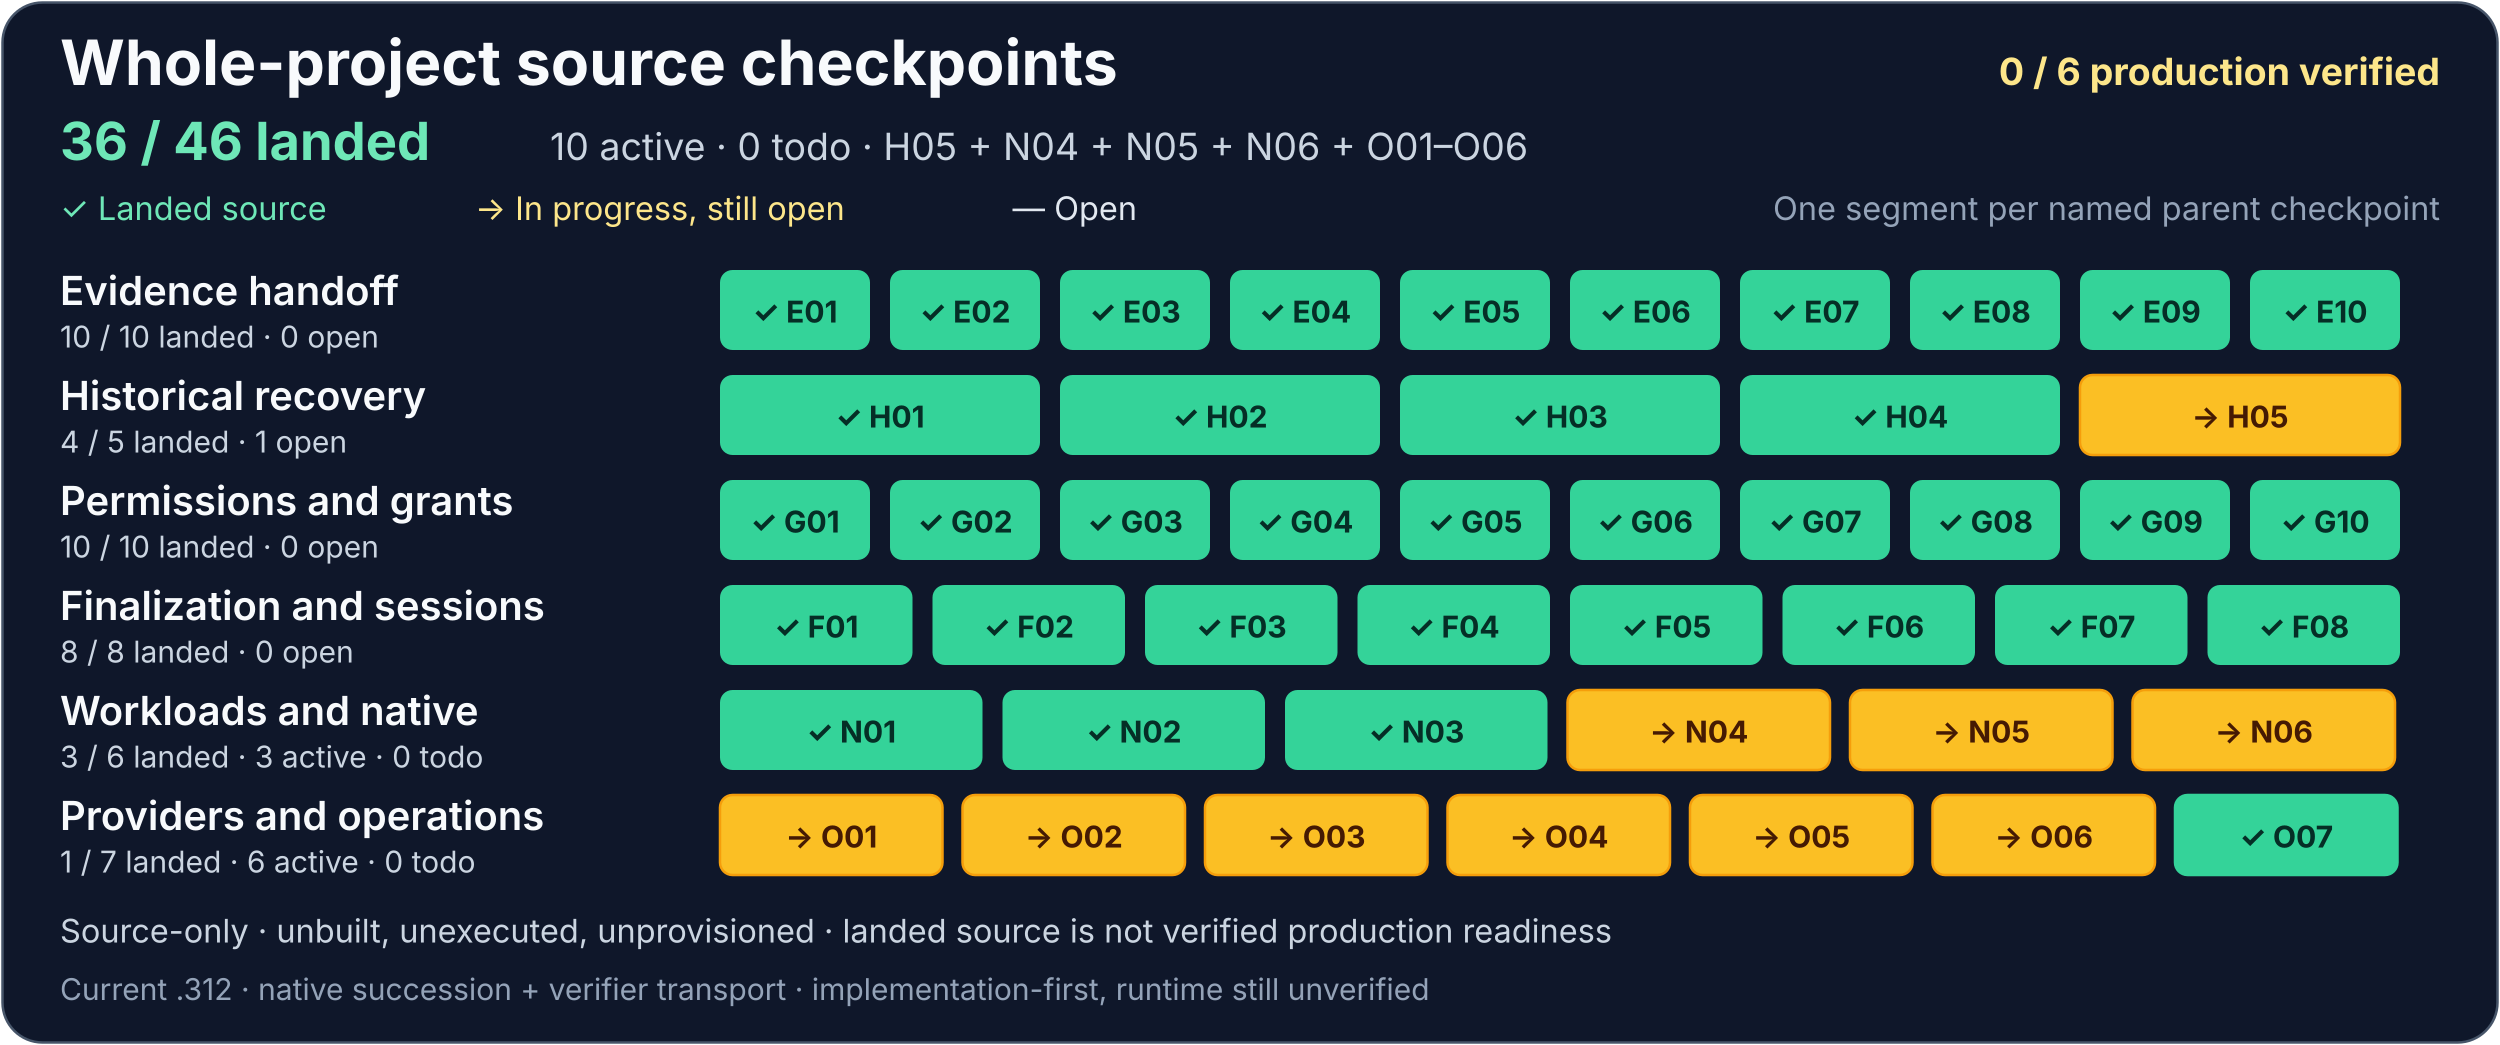
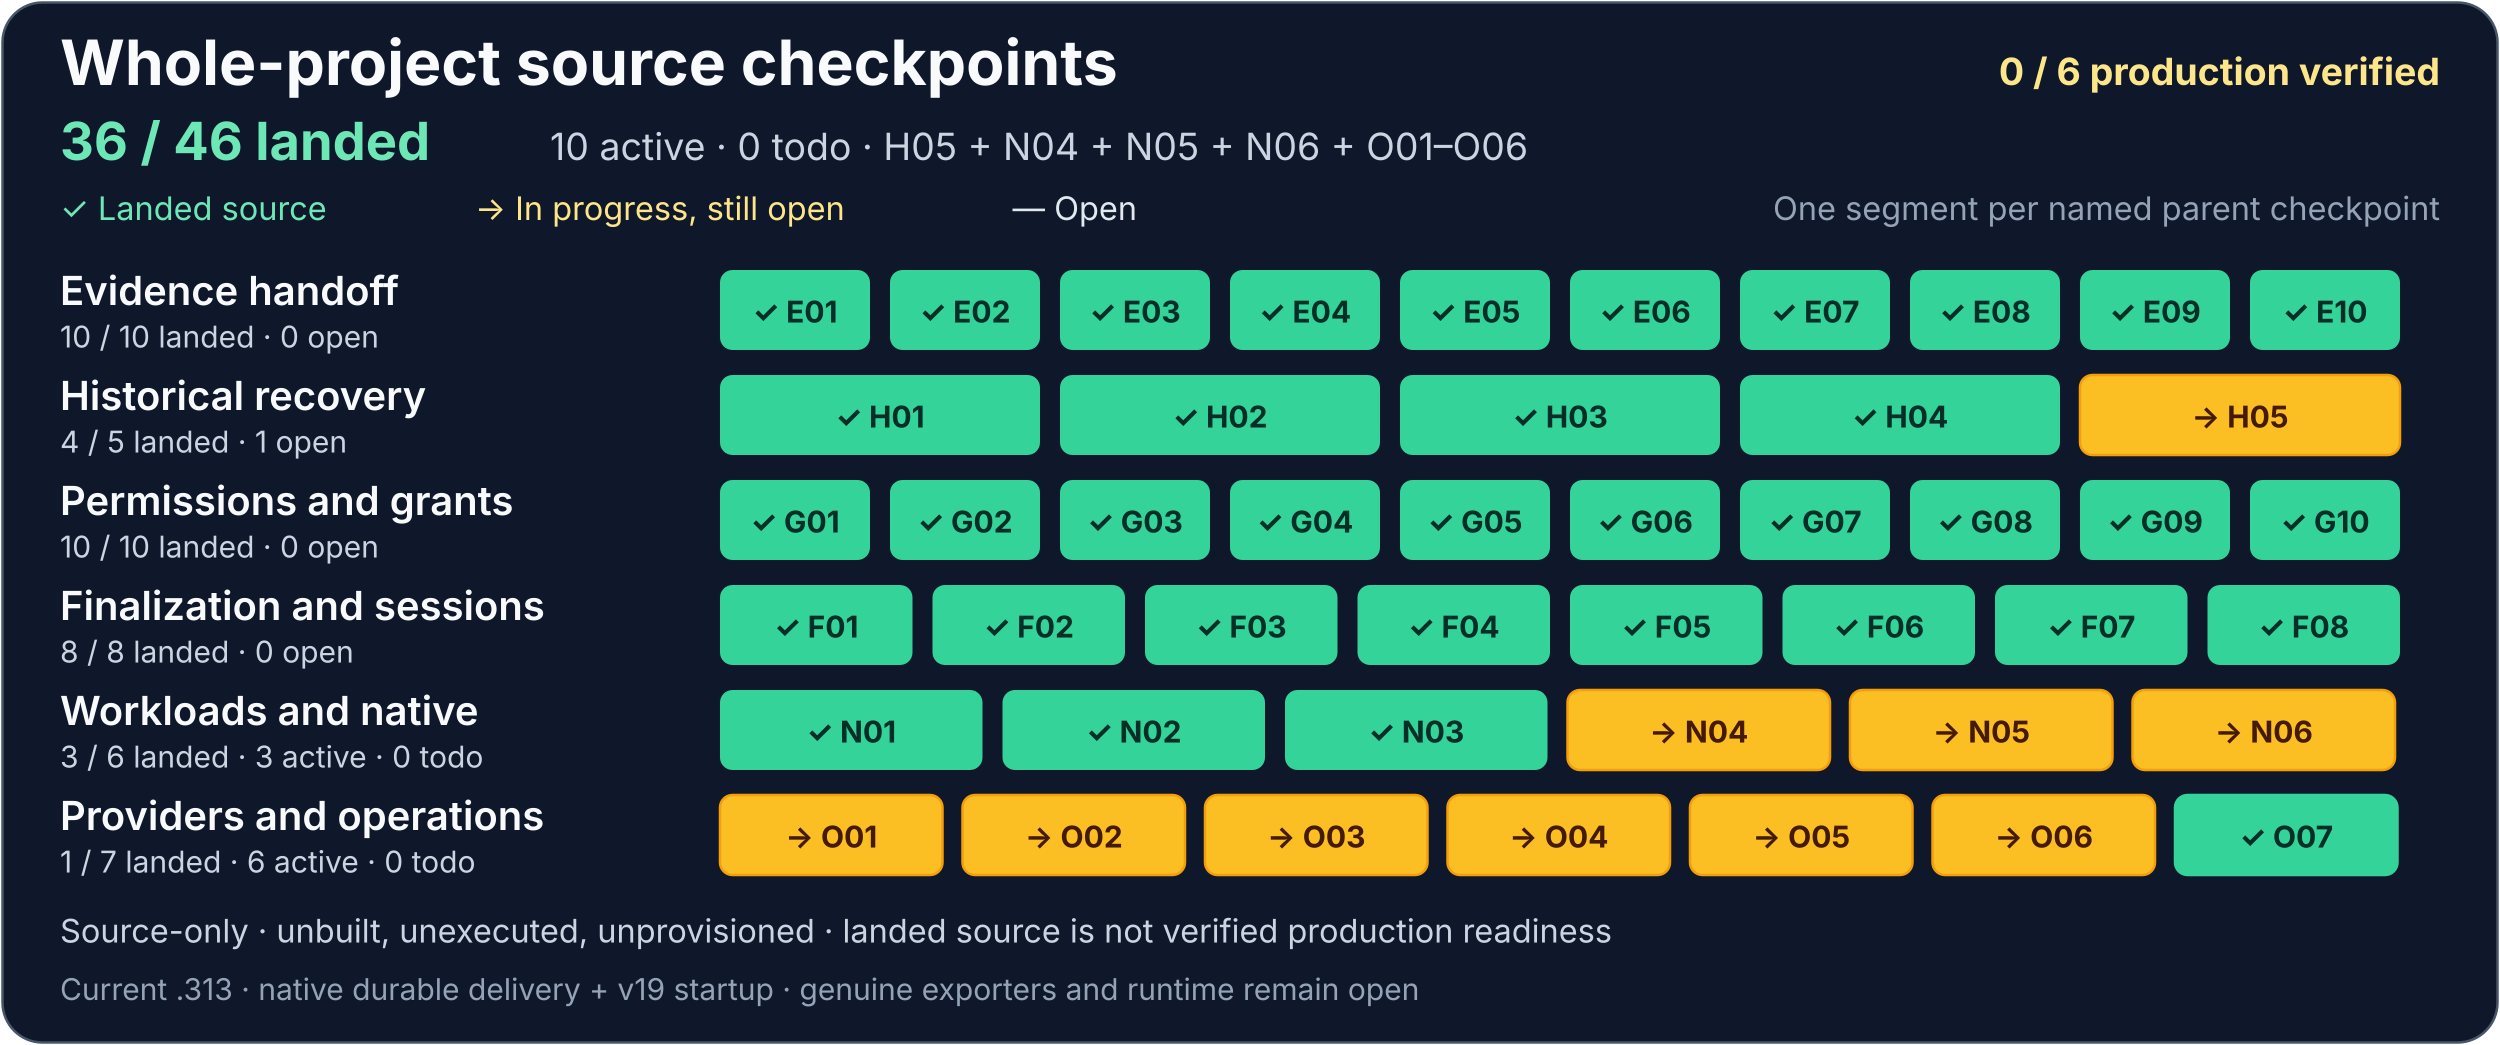
<svg xmlns="http://www.w3.org/2000/svg" width="1000" height="418" viewBox="0 0 1000 418" role="img" aria-labelledby="project-title project-description">
  <rect x="1" y="1" width="998" height="416" rx="16" fill="#0f172a" stroke="#475569" />
  <g font-family="system-ui, -apple-system, Segoe UI, sans-serif">
    <text x="24" y="34" fill="#f8fafc" font-size="25" font-weight="700">Whole-project source checkpoints</text>
    <text x="976" y="34" text-anchor="end" fill="#fde68a" font-size="15" font-weight="700">0 / 6 production verified</text>
    <text x="24" y="64" fill="#6ee7b7" font-size="21" font-weight="700">36 / 46 landed</text>
    <text x="220" y="64" fill="#cbd5e1" font-size="15">10 active · 0 todo · H05 + N04 + N05 + N06 + O01–O06</text>
    <text x="24" y="88" fill="#6ee7b7" font-size="13">✓ Landed source</text>
    <text x="190" y="88" fill="#fde68a" font-size="13">→ In progress, still open</text>
    <text x="405" y="88" fill="#e2e8f0" font-size="13">— Open</text>
    <text x="976" y="88" text-anchor="end" fill="#94a3b8" font-size="13">One segment per named parent checkpoint</text>
    <g aria-label="Evidence handoff: 10 of 10 landed, zero open">
      <text x="24" y="122" fill="#f8fafc" font-size="16" font-weight="600">Evidence handoff</text>
      <text x="24" y="139" fill="#cbd5e1" font-size="12">10 / 10 landed · 0 open</text>
      <g fill="#34d399">
        <rect x="288" y="108" width="60" height="32" rx="5" />
        <rect x="356" y="108" width="60" height="32" rx="5" />
        <rect x="424" y="108" width="60" height="32" rx="5" />
        <rect x="492" y="108" width="60" height="32" rx="5" />
        <rect x="560" y="108" width="60" height="32" rx="5" />
        <rect x="628" y="108" width="60" height="32" rx="5" />
        <rect x="696" y="108" width="60" height="32" rx="5" />
        <rect x="764" y="108" width="60" height="32" rx="5" />
        <rect x="832" y="108" width="60" height="32" rx="5" />
        <rect x="900" y="108" width="60" height="32" rx="5" />
      </g>
      <g fill="#052e26" font-size="12" font-weight="700" text-anchor="middle">
        <text x="318" y="129">✓ E01</text>
        <text x="386" y="129">✓ E02</text>
        <text x="454" y="129">✓ E03</text>
        <text x="522" y="129">✓ E04</text>
        <text x="590" y="129">✓ E05</text>
        <text x="658" y="129">✓ E06</text>
        <text x="726" y="129">✓ E07</text>
        <text x="794" y="129">✓ E08</text>
        <text x="862" y="129">✓ E09</text>
        <text x="930" y="129">✓ E10</text>
      </g>
    </g>
    <g aria-label="Historical recovery: 4 of 5 landed, one open">
      <text x="24" y="164" fill="#f8fafc" font-size="16" font-weight="600">Historical recovery</text>
      <text x="24" y="181" fill="#cbd5e1" font-size="12">4 / 5 landed · 1 open</text>
      <g fill="#34d399">
        <rect x="288" y="150" width="128" height="32" rx="5" />
        <rect x="424" y="150" width="128" height="32" rx="5" />
        <rect x="560" y="150" width="128" height="32" rx="5" />
        <rect x="696" y="150" width="128" height="32" rx="5" />
      </g>
      <a href="https://github.com/AndrewMohawk/serverware/commit/8af9c50398304ee69f9c3af85b1f4a52e4f2f6c0">
        <rect x="832" y="150" width="128" height="32" rx="5" fill="#fbbf24" stroke="#f59e0b" />
      </a>
      <g fill="#052e26" font-size="12" font-weight="700" text-anchor="middle">
        <text x="352" y="171">✓ H01</text>
        <text x="488" y="171">✓ H02</text>
        <text x="624" y="171">✓ H03</text>
        <text x="760" y="171">✓ H04</text>
        <text x="896" y="171" fill="#451a03">→ H05</text>
      </g>
    </g>
    <g aria-label="Permissions and grants: 10 of 10 landed, zero open">
      <text x="24" y="206" fill="#f8fafc" font-size="16" font-weight="600">Permissions and grants</text>
      <text x="24" y="223" fill="#cbd5e1" font-size="12">10 / 10 landed · 0 open</text>
      <g fill="#34d399">
        <rect x="288" y="192" width="60" height="32" rx="5" />
        <rect x="356" y="192" width="60" height="32" rx="5" />
        <rect x="424" y="192" width="60" height="32" rx="5" />
        <rect x="492" y="192" width="60" height="32" rx="5" />
        <rect x="560" y="192" width="60" height="32" rx="5" />
        <rect x="628" y="192" width="60" height="32" rx="5" />
        <rect x="696" y="192" width="60" height="32" rx="5" />
        <rect x="764" y="192" width="60" height="32" rx="5" />
        <rect x="832" y="192" width="60" height="32" rx="5" />
        <rect x="900" y="192" width="60" height="32" rx="5" />
      </g>
      <g fill="#052e26" font-size="12" font-weight="700" text-anchor="middle">
        <text x="318" y="213">✓ G01</text>
        <text x="386" y="213">✓ G02</text>
        <text x="454" y="213">✓ G03</text>
        <text x="522" y="213">✓ G04</text>
        <text x="590" y="213">✓ G05</text>
        <text x="658" y="213">✓ G06</text>
        <text x="726" y="213">✓ G07</text>
        <text x="794" y="213">✓ G08</text>
        <text x="862" y="213">✓ G09</text>
        <text x="930" y="213">✓ G10</text>
      </g>
    </g>
    <g aria-label="Finalization and sessions: 8 of 8 landed, zero open">
      <text x="24" y="248" fill="#f8fafc" font-size="16" font-weight="600">Finalization and sessions</text>
      <text x="24" y="265" fill="#cbd5e1" font-size="12">8 / 8 landed · 0 open</text>
      <g fill="#34d399">
        <rect x="288" y="234" width="77" height="32" rx="5" />
        <rect x="373" y="234" width="77" height="32" rx="5" />
        <rect x="458" y="234" width="77" height="32" rx="5" />
        <rect x="543" y="234" width="77" height="32" rx="5" />
        <rect x="628" y="234" width="77" height="32" rx="5" />
        <rect x="713" y="234" width="77" height="32" rx="5" />
        <rect x="798" y="234" width="77" height="32" rx="5" />
      </g>
      <rect x="883" y="234" width="77" height="32" rx="5" fill="#34d399" />
      <g fill="#052e26" font-size="12" font-weight="700" text-anchor="middle">
        <text x="326.5" y="255">✓ F01</text>
        <text x="411.5" y="255">✓ F02</text>
        <text x="496.5" y="255">✓ F03</text>
        <text x="581.5" y="255">✓ F04</text>
        <text x="666.5" y="255">✓ F05</text>
        <text x="751.5" y="255">✓ F06</text>
        <text x="836.5" y="255">✓ F07</text>
        <text x="921.5" y="255">✓ F08</text>
      </g>
    </g>
    <g aria-label="Workloads and native: 3 of 6 landed, three active and zero todo">
      <text x="24" y="290" fill="#f8fafc" font-size="16" font-weight="600">Workloads and native</text>
      <text x="24" y="307" fill="#cbd5e1" font-size="12">3 / 6 landed · 3 active · 0 todo</text>
      <g fill="#34d399">
        <rect x="288" y="276" width="105" height="32" rx="5" />
        <rect x="401" y="276" width="105" height="32" rx="5" />
        <rect x="514" y="276" width="105" height="32" rx="5" />
      </g>
      <g fill="#334155" stroke="#94a3b8">
        <a href="https://github.com/AndrewMohawk/serverware/commit/e1dc72bdaadca4bbbfcf83108d63305b61ec2f88">
          <rect x="627" y="276" width="105" height="32" rx="5" fill="#fbbf24" stroke="#f59e0b" />
        </a>
-         <a href="https://github.com/AndrewMohawk/serverware/commit/224961a4ece919678d71292fa2bc159de83d7afe">
+         <a href="https://github.com/AndrewMohawk/serverware/blob/main/docs/native-canary-durable-delivery.md">
          <rect x="740" y="276" width="105" height="32" rx="5" fill="#fbbf24" stroke="#f59e0b" />
        </a>
        <a href="https://github.com/AndrewMohawk/serverware/blob/main/docs/native-shadow-verifier-transport-supervisor.md">
          <rect x="853" y="276" width="105" height="32" rx="5" fill="#fbbf24" stroke="#f59e0b" />
        </a>
      </g>
      <g font-size="12" font-weight="700" text-anchor="middle">
        <text x="340.5" y="297" fill="#052e26">✓ N01</text>
        <text x="453.5" y="297" fill="#052e26">✓ N02</text>
        <text x="566.5" y="297" fill="#052e26">✓ N03</text>
        <text x="679.5" y="297" fill="#451a03">→ N04</text>
        <text x="792.5" y="297" fill="#451a03">→ N05</text>
        <text x="905.5" y="297" fill="#451a03">→ N06</text>
      </g>
    </g>
    <g aria-label="Providers and operations: one of 7 landed, six active and zero todo">
      <text x="24" y="332" fill="#f8fafc" font-size="16" font-weight="600">Providers and operations</text>
      <text x="24" y="349" fill="#cbd5e1" font-size="12">1 / 7 landed · 6 active · 0 todo</text>
      <g fill="#334155" stroke="#94a3b8">
        <a href="https://github.com/AndrewMohawk/serverware/blob/main/docs/native-retired-scope-succession.md">
          <rect x="288" y="318" width="89" height="32" rx="5" fill="#fbbf24" stroke="#f59e0b" />
        </a>
        <a href="https://github.com/AndrewMohawk/serverware/blob/main/docs/native-retired-scope-succession.md">
          <rect x="385" y="318" width="89" height="32" rx="5" fill="#fbbf24" stroke="#f59e0b" />
        </a>
        <a href="https://github.com/AndrewMohawk/serverware/commit/af90afda7cfdfaeaaae26d8e72b33738b6fba039">
          <rect x="482" y="318" width="89" height="32" rx="5" fill="#fbbf24" stroke="#f59e0b" />
        </a>
        <a href="https://github.com/AndrewMohawk/serverware/commit/204eee52ad2fe143caab3077e3ff07a6cd976b8a">
          <rect x="579" y="318" width="89" height="32" rx="5" fill="#fbbf24" stroke="#f59e0b" />
        </a>
        <a href="https://github.com/AndrewMohawk/serverware/commit/c8ba544c58f5a768ef799179008ffabd38685a46">
          <rect x="676" y="318" width="89" height="32" rx="5" fill="#fbbf24" stroke="#f59e0b" />
        </a>
        <a href="https://github.com/AndrewMohawk/serverware/commit/2ae9505c40c2af88bb7b376c7b47d79fa98d20e8">
          <rect x="773" y="318" width="89" height="32" rx="5" fill="#fbbf24" stroke="#f59e0b" />
        </a>
        <a href="https://github.com/AndrewMohawk/serverware/commit/7cd671059560973739792fe0d2b308b0e6fd6c66">
          <rect x="870" y="318" width="89" height="32" rx="5" fill="#34d399" stroke="#34d399" />
        </a>
      </g>
      <g fill="#e2e8f0" font-size="12" font-weight="700" text-anchor="middle">
        <text x="332.5" y="339" fill="#451a03">→ O01</text>
        <text x="429.5" y="339" fill="#451a03">→ O02</text>
        <text x="526.5" y="339" fill="#451a03">→ O03</text>
        <text x="623.5" y="339" fill="#451a03">→ O04</text>
        <text x="720.5" y="339" fill="#451a03">→ O05</text>
        <text x="817.5" y="339" fill="#451a03">→ O06</text>
        <text x="914.5" y="339" fill="#052e26">✓ O07</text>
      </g>
    </g>
    <text x="24" y="377" fill="#cbd5e1" font-size="13">Source-only · unbuilt, unexecuted, unprovisioned · landed source is not verified production readiness</text>
-     <text x="24" y="400" fill="#94a3b8" font-size="12">Current .312 · native succession + verifier transport · implementation-first, runtime still unverified</text>
+     <text x="24" y="400" fill="#94a3b8" font-size="12">Current .313 · native durable delivery + v19 startup · genuine exporters and runtime remain open</text>
  </g>
</svg>
